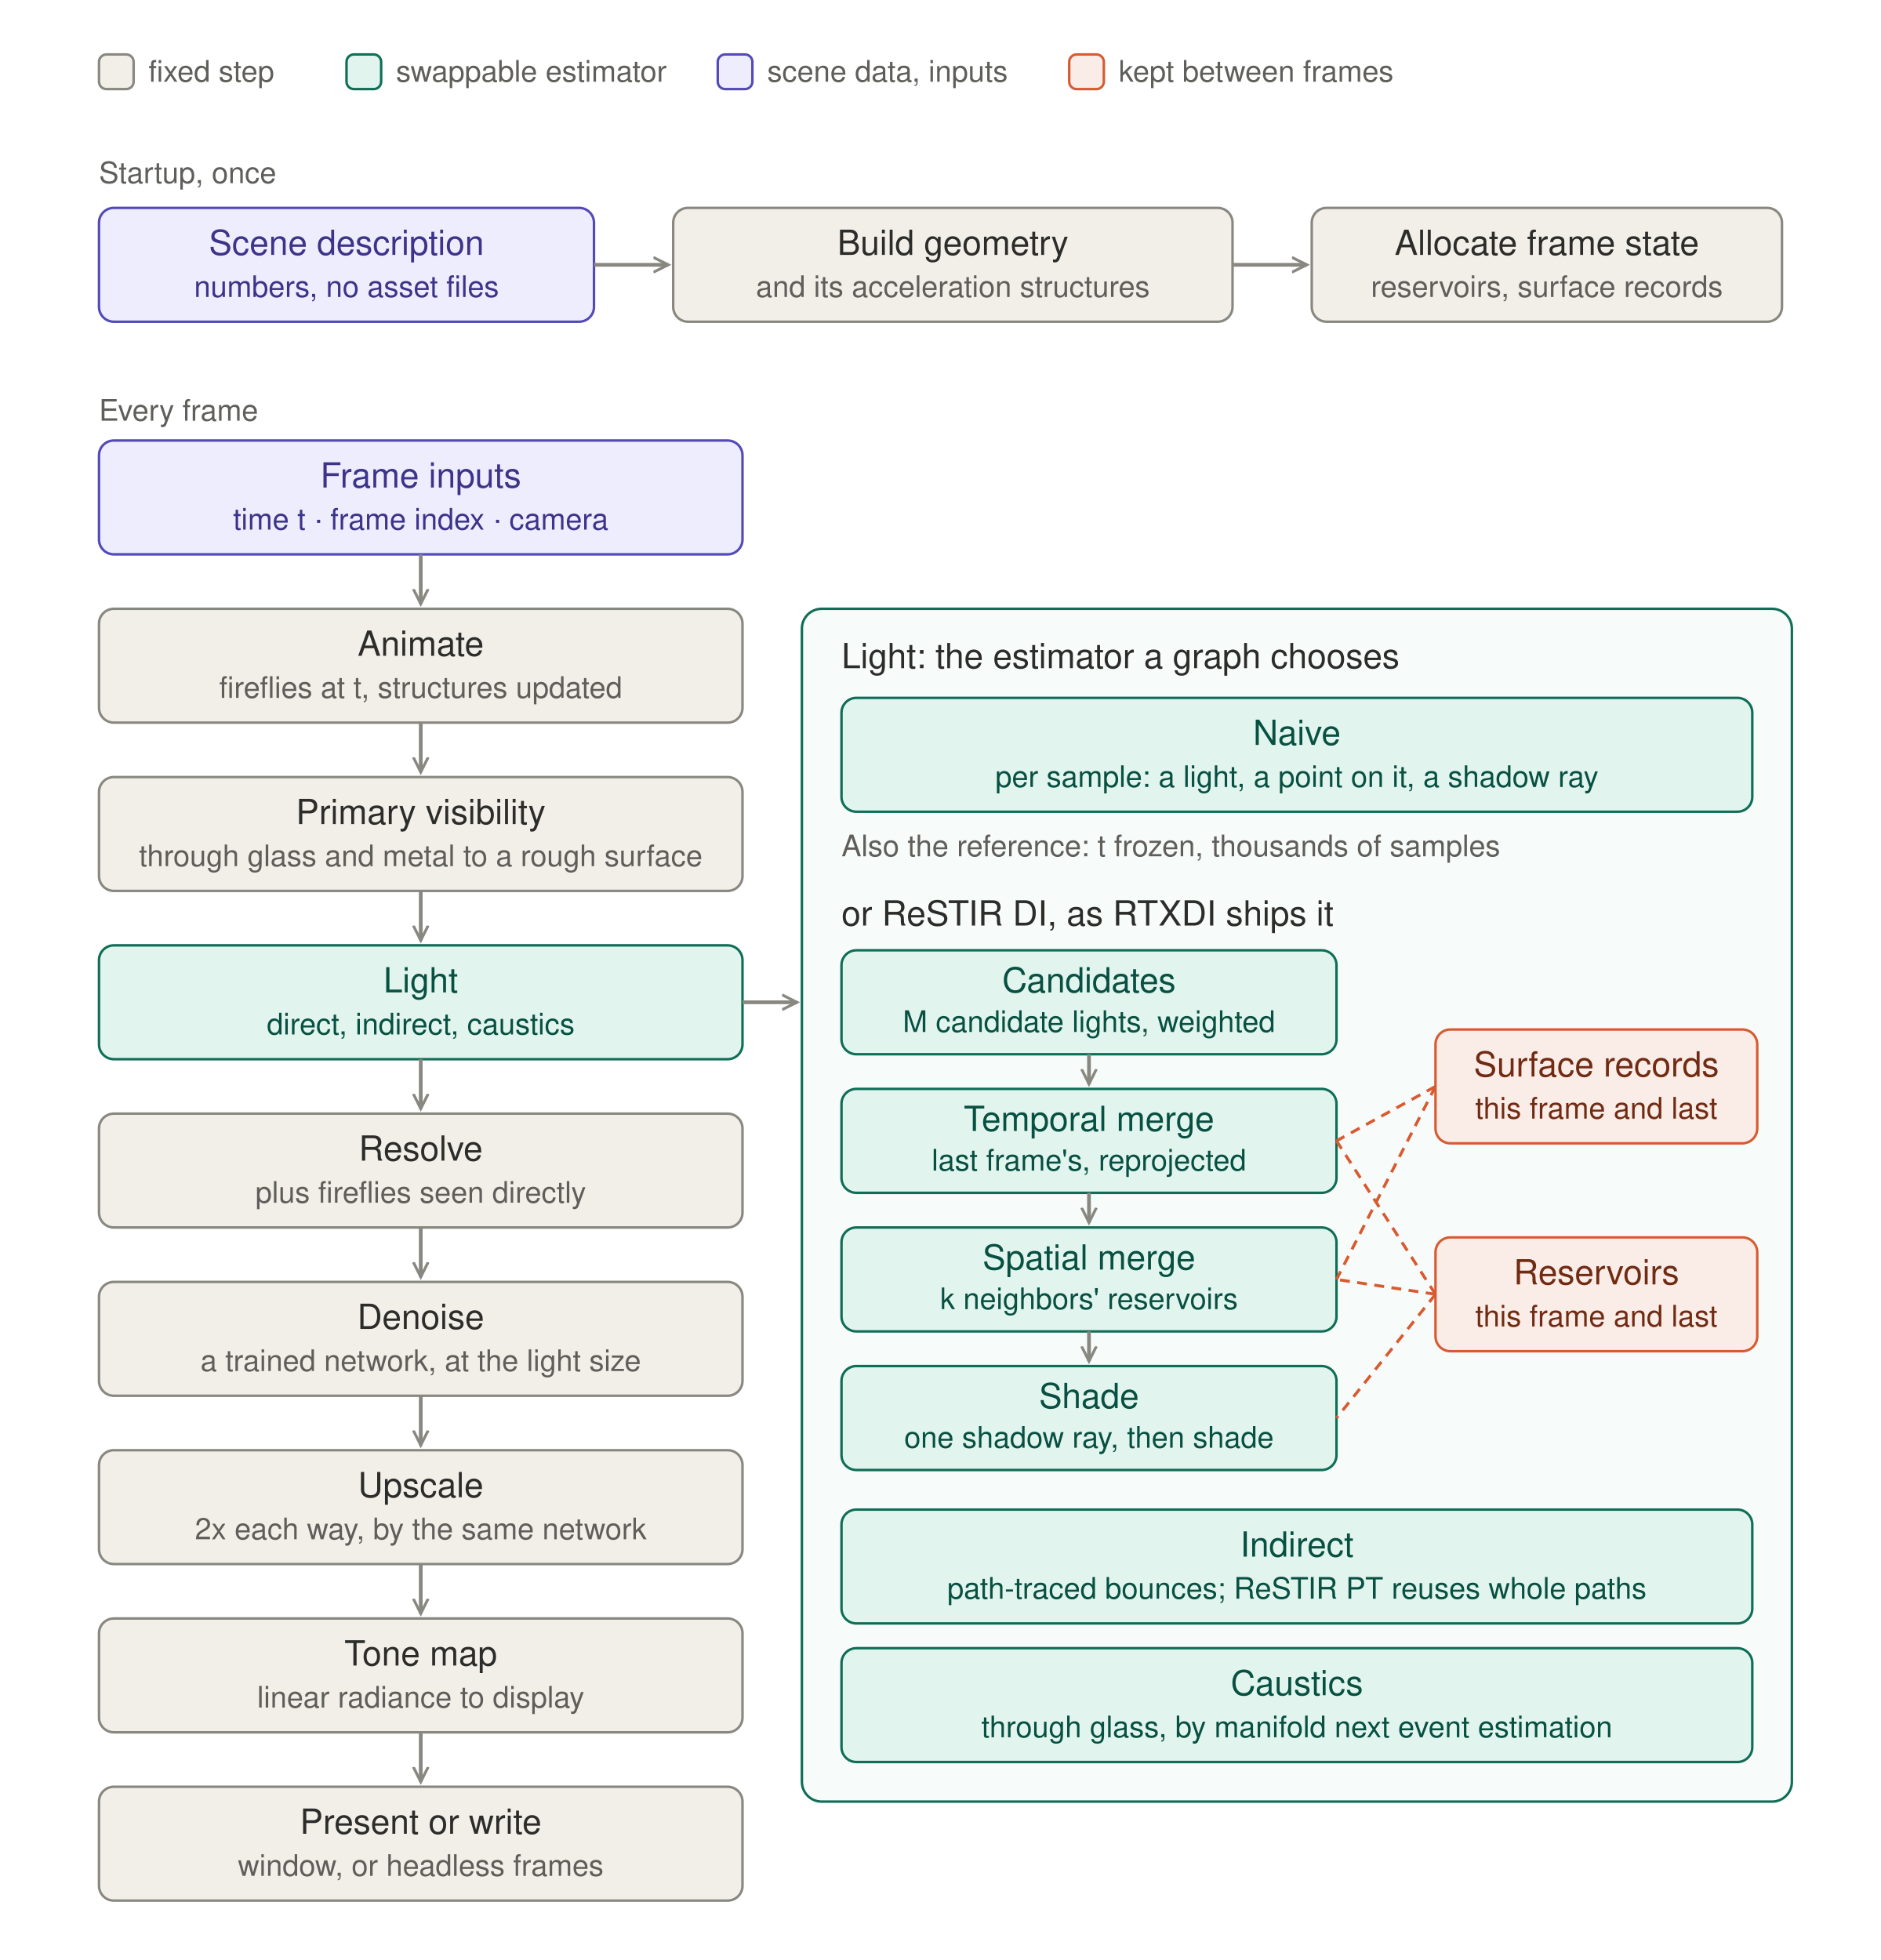
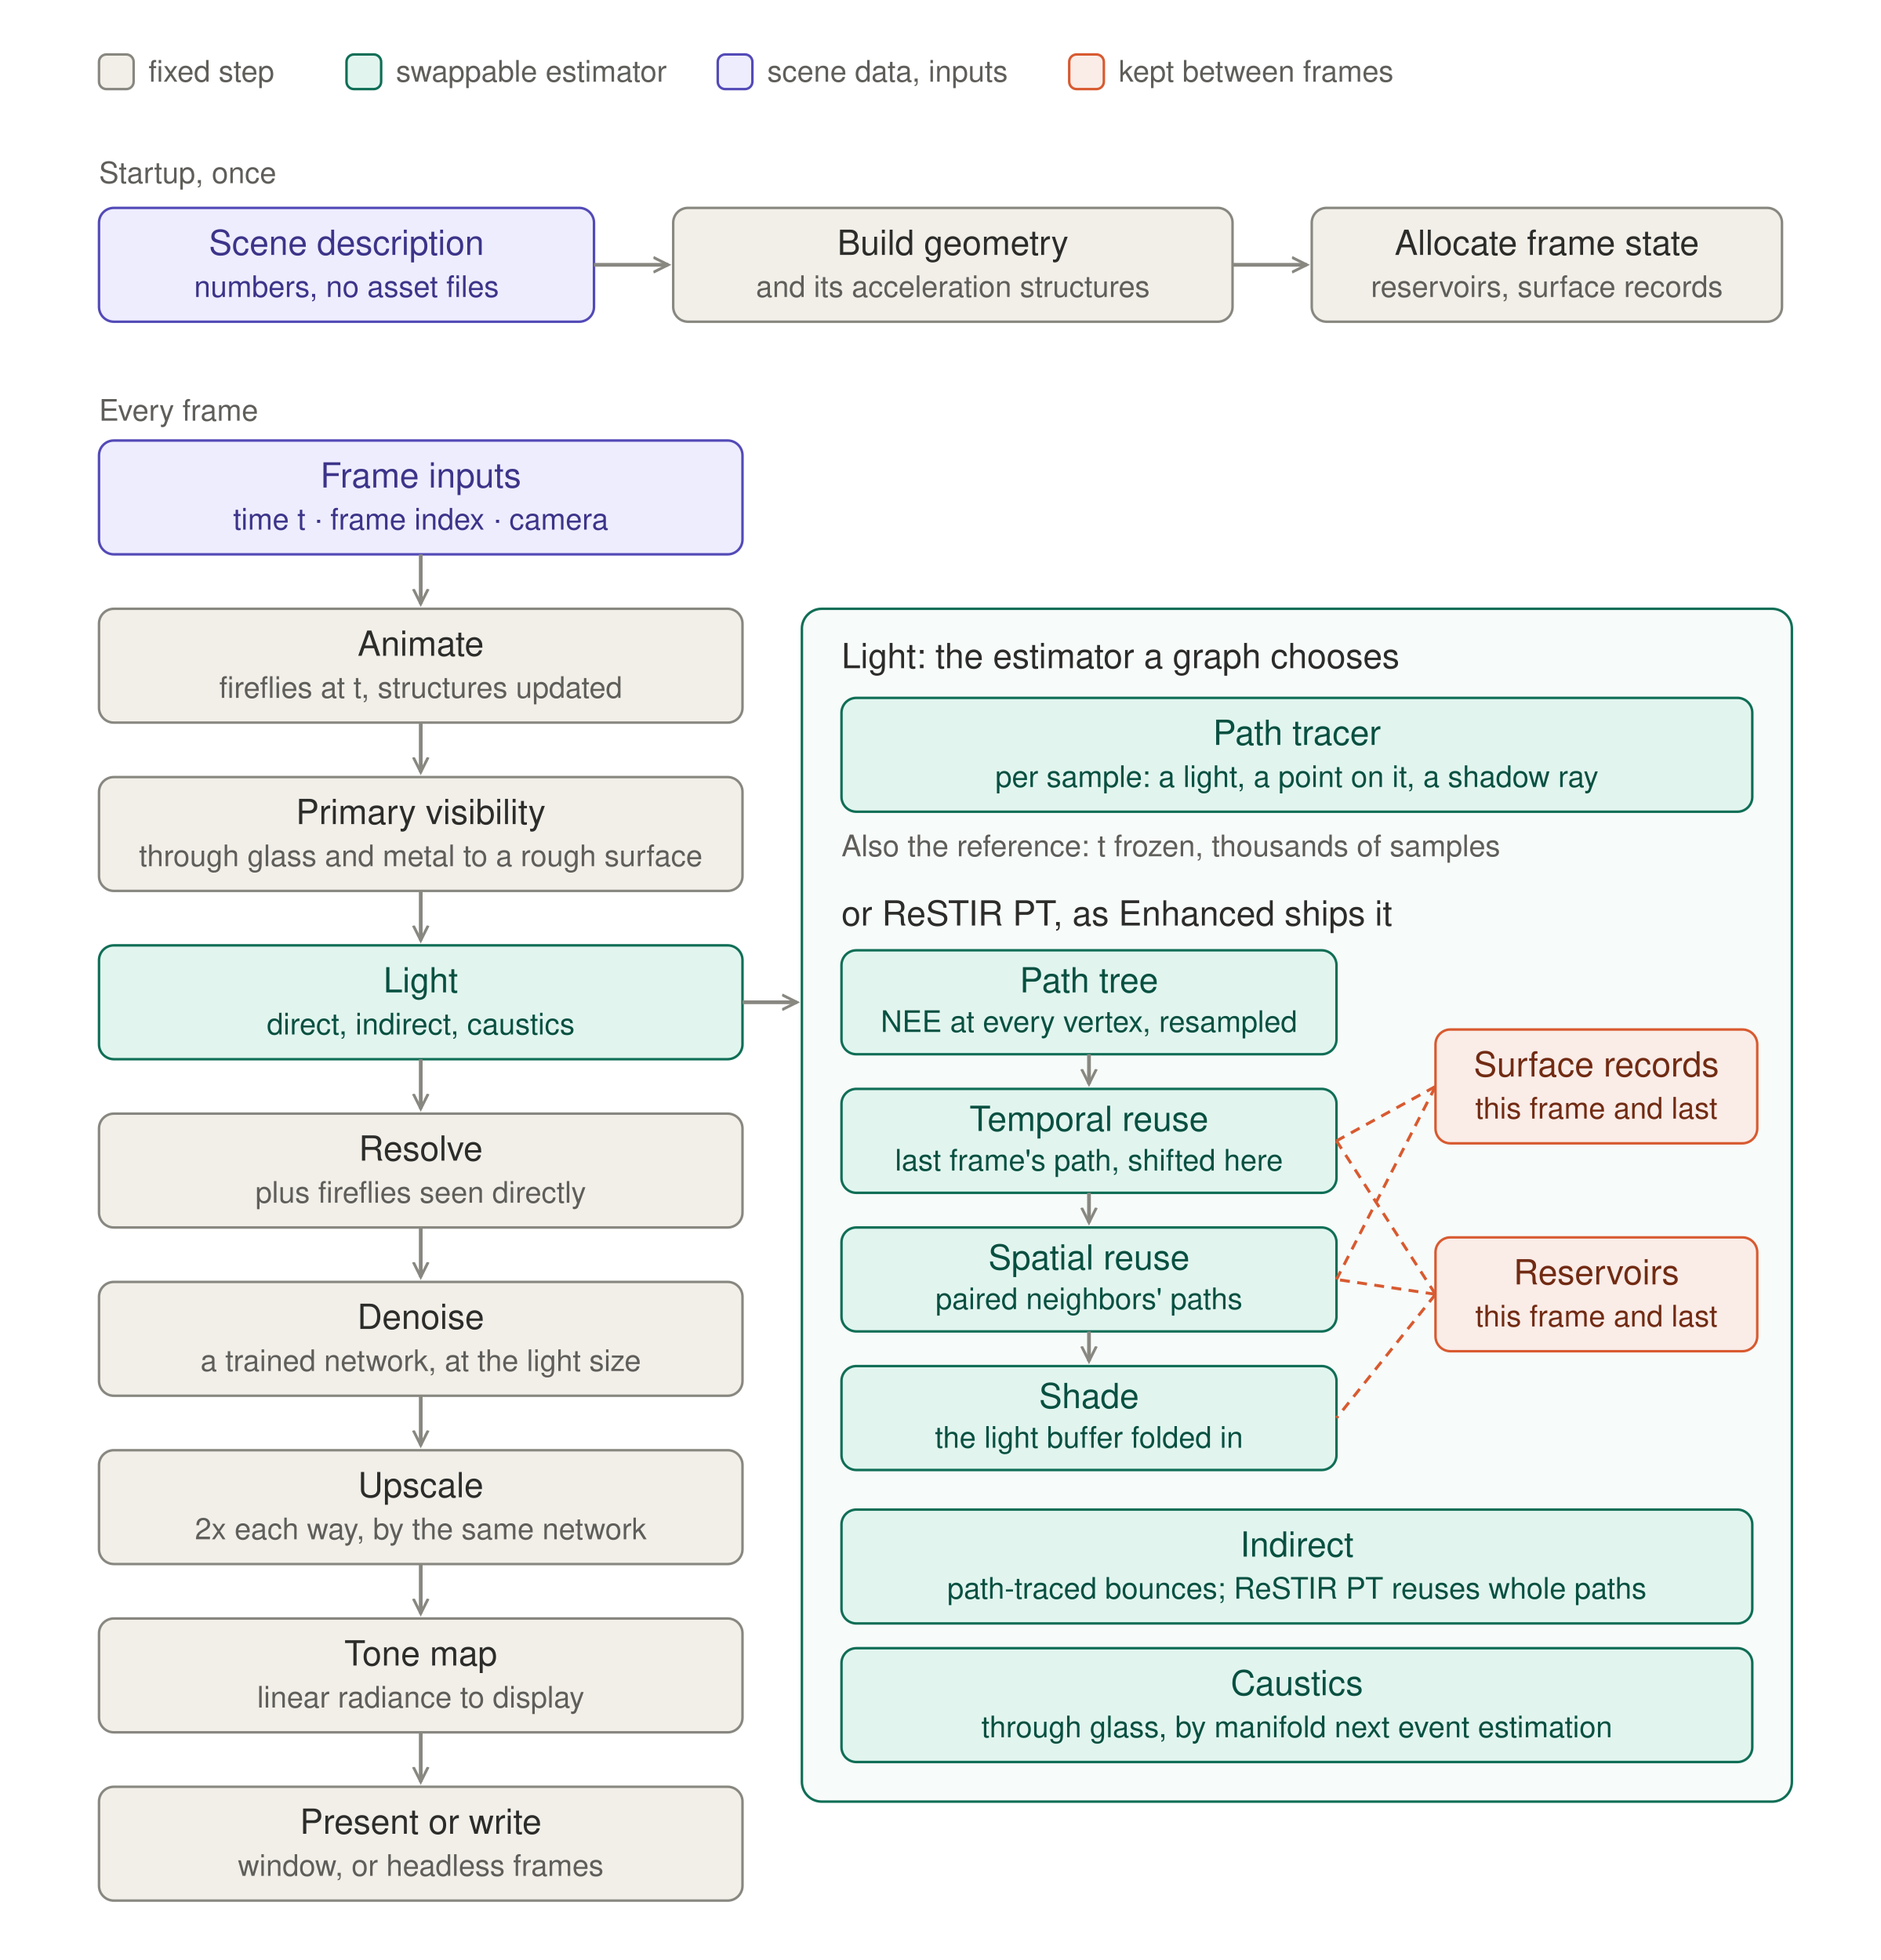
<svg xmlns="http://www.w3.org/2000/svg" width="760" height="792" viewBox="0 0 760 792" role="img">
  <style>
  .bg { fill: #FFFFFF; }
  .th { font: 500 14px -apple-system, BlinkMacSystemFont, "Segoe UI", Helvetica, Arial, sans-serif; fill: #2C2C2A; }
  .ts { font: 400 12px -apple-system, BlinkMacSystemFont, "Segoe UI", Helvetica, Arial, sans-serif; fill: #5F5E5A; }
  rect { stroke-width: 1; }
  .gray rect   { fill: #F1EFE8; stroke: #888780; } .gray text   { fill: #2C2C2A; } .gray .ts   { fill: #5F5E5A; }
  .teal rect   { fill: #E1F5EE; stroke: #0F6E56; } .teal text   { fill: #085041; }
  .purple rect { fill: #EEEDFE; stroke: #534AB7; } .purple text { fill: #3C3489; }
  .coral rect  { fill: #FAECE7; stroke: #D85A30; } .coral text  { fill: #712B13; }
  .panel { fill: #F7FBF9; stroke: #0F6E56; stroke-width: 1; }
  .arr { stroke: #888780; stroke-width: 1.5; fill: none; }
  .state { stroke: #D85A30; stroke-width: 1.2; stroke-dasharray: 4 3; fill: none; }
</style>
  <defs>
    <marker id="a" viewBox="0 0 10 10" refX="8" refY="5" markerWidth="5" markerHeight="5" orient="auto-start-reverse">
      <path d="M 0 1 L 8 5 L 0 9" fill="none" stroke="#888780" stroke-width="1.5" />
    </marker>
  </defs>
  <rect class="bg" x="0" y="0" width="760" height="792" />
  <g class="gray">
    <rect x="40" y="22" width="14" height="14" rx="3" />
  </g>
  <text class="ts" x="60" y="33">fixed step</text>
  <g class="teal">
    <rect x="140" y="22" width="14" height="14" rx="3" />
  </g>
  <text class="ts" x="160" y="33">swappable estimator</text>
  <g class="purple">
    <rect x="290" y="22" width="14" height="14" rx="3" />
  </g>
  <text class="ts" x="310" y="33">scene data, inputs</text>
  <g class="coral">
    <rect x="432" y="22" width="14" height="14" rx="3" />
  </g>
  <text class="ts" x="452" y="33">kept between frames</text>
  <text class="ts" x="40" y="74">Startup, once</text>
  <g class="purple">
    <rect x="40" y="84" width="200" height="46" rx="6" />
    <text class="th" x="140" y="103" text-anchor="middle">Scene description</text>
    <text class="ts" x="140" y="120" text-anchor="middle">numbers, no asset files</text>
  </g>
  <line class="arr" x1="240" y1="107" x2="270" y2="107" marker-end="url(#a)" />
  <g class="gray">
    <rect x="272" y="84" width="226" height="46" rx="6" />
    <text class="th" x="385" y="103" text-anchor="middle">Build geometry</text>
    <text class="ts" x="385" y="120" text-anchor="middle">and its acceleration structures</text>
  </g>
  <line class="arr" x1="498" y1="107" x2="528" y2="107" marker-end="url(#a)" />
  <g class="gray">
    <rect x="530" y="84" width="190" height="46" rx="6" />
    <text class="th" x="625" y="103" text-anchor="middle">Allocate frame state</text>
    <text class="ts" x="625" y="120" text-anchor="middle">reservoirs, surface records</text>
  </g>
  <text class="ts" x="40" y="170">Every frame</text>
  <g class="purple">
    <rect x="40" y="178" width="260" height="46" rx="6" />
    <text class="th" x="170" y="197" text-anchor="middle">Frame inputs</text>
    <text class="ts" x="170" y="214" text-anchor="middle">time t · frame index · camera</text>
  </g>
  <line class="arr" x1="170" y1="224" x2="170" y2="244" marker-end="url(#a)" />
  <g class="gray">
    <rect x="40" y="246" width="260" height="46" rx="6" />
    <text class="th" x="170" y="265" text-anchor="middle">Animate</text>
    <text class="ts" x="170" y="282" text-anchor="middle">fireflies at t, structures updated</text>
  </g>
  <line class="arr" x1="170" y1="292" x2="170" y2="312" marker-end="url(#a)" />
  <g class="gray">
    <rect x="40" y="314" width="260" height="46" rx="6" />
    <text class="th" x="170" y="333" text-anchor="middle">Primary visibility</text>
    <text class="ts" x="170" y="350" text-anchor="middle">through glass and metal to a rough surface</text>
  </g>
  <line class="arr" x1="170" y1="360" x2="170" y2="380" marker-end="url(#a)" />
  <g class="teal">
    <rect x="40" y="382" width="260" height="46" rx="6" />
    <text class="th" x="170" y="401" text-anchor="middle">Light</text>
    <text class="ts" x="170" y="418" text-anchor="middle">direct, indirect, caustics</text>
  </g>
  <line class="arr" x1="300" y1="405" x2="322" y2="405" marker-end="url(#a)" />
  <line class="arr" x1="170" y1="428" x2="170" y2="448" marker-end="url(#a)" />
  <g class="gray">
    <rect x="40" y="450" width="260" height="46" rx="6" />
    <text class="th" x="170" y="469" text-anchor="middle">Resolve</text>
    <text class="ts" x="170" y="486" text-anchor="middle">plus fireflies seen directly</text>
  </g>
  <line class="arr" x1="170" y1="496" x2="170" y2="516" marker-end="url(#a)" />
  <g class="gray">
    <rect x="40" y="518" width="260" height="46" rx="6" />
    <text class="th" x="170" y="537" text-anchor="middle">Denoise</text>
    <text class="ts" x="170" y="554" text-anchor="middle">a trained network, at the light size</text>
  </g>
  <line class="arr" x1="170" y1="564" x2="170" y2="584" marker-end="url(#a)" />
  <g class="gray">
    <rect x="40" y="586" width="260" height="46" rx="6" />
    <text class="th" x="170" y="605" text-anchor="middle">Upscale</text>
    <text class="ts" x="170" y="622" text-anchor="middle">2x each way, by the same network</text>
  </g>
  <line class="arr" x1="170" y1="632" x2="170" y2="652" marker-end="url(#a)" />
  <g class="gray">
    <rect x="40" y="654" width="260" height="46" rx="6" />
    <text class="th" x="170" y="673" text-anchor="middle">Tone map</text>
    <text class="ts" x="170" y="690" text-anchor="middle">linear radiance to display</text>
  </g>
  <line class="arr" x1="170" y1="700" x2="170" y2="720" marker-end="url(#a)" />
  <g class="gray">
    <rect x="40" y="722" width="260" height="46" rx="6" />
    <text class="th" x="170" y="741" text-anchor="middle">Present or write</text>
    <text class="ts" x="170" y="758" text-anchor="middle">window, or headless frames</text>
  </g>
  <rect class="panel" x="324" y="246" width="400" height="482" rx="8" />
  <text class="th" x="340" y="270">Light: the estimator a graph chooses</text>
  <g class="teal">
    <rect x="340" y="282" width="368" height="46" rx="6" />
-     <text class="th" x="524" y="301" text-anchor="middle">Naive</text>
+     <text class="th" x="524" y="301" text-anchor="middle">Path tracer</text>
    <text class="ts" x="524" y="318" text-anchor="middle">per sample: a light, a point on it, a shadow ray</text>
  </g>
  <text class="ts" x="340" y="346">Also the reference: t frozen, thousands of samples</text>
-   <text class="th" x="340" y="374">or ReSTIR DI, as RTXDI ships it</text>
+   <text class="th" x="340" y="374">or ReSTIR PT, as Enhanced ships it</text>
  <g class="teal">
    <rect x="340" y="384" width="200" height="42" rx="6" />
-     <text class="th" x="440" y="401" text-anchor="middle">Candidates</text>
-     <text class="ts" x="440" y="417" text-anchor="middle">M candidate lights, weighted</text>
+     <text class="th" x="440" y="401" text-anchor="middle">Path tree</text>
+     <text class="ts" x="440" y="417" text-anchor="middle">NEE at every vertex, resampled</text>
  </g>
  <line class="arr" x1="440" y1="426" x2="440" y2="438" marker-end="url(#a)" />
  <g class="teal">
    <rect x="340" y="440" width="200" height="42" rx="6" />
-     <text class="th" x="440" y="457" text-anchor="middle">Temporal merge</text>
-     <text class="ts" x="440" y="473" text-anchor="middle">last frame's, reprojected</text>
+     <text class="th" x="440" y="457" text-anchor="middle">Temporal reuse</text>
+     <text class="ts" x="440" y="473" text-anchor="middle">last frame's path, shifted here</text>
  </g>
  <line class="arr" x1="440" y1="482" x2="440" y2="494" marker-end="url(#a)" />
  <g class="teal">
    <rect x="340" y="496" width="200" height="42" rx="6" />
-     <text class="th" x="440" y="513" text-anchor="middle">Spatial merge</text>
-     <text class="ts" x="440" y="529" text-anchor="middle">k neighbors' reservoirs</text>
+     <text class="th" x="440" y="513" text-anchor="middle">Spatial reuse</text>
+     <text class="ts" x="440" y="529" text-anchor="middle">paired neighbors' paths</text>
  </g>
  <line class="arr" x1="440" y1="538" x2="440" y2="550" marker-end="url(#a)" />
  <g class="teal">
    <rect x="340" y="552" width="200" height="42" rx="6" />
    <text class="th" x="440" y="569" text-anchor="middle">Shade</text>
-     <text class="ts" x="440" y="585" text-anchor="middle">one shadow ray, then shade</text>
+     <text class="ts" x="440" y="585" text-anchor="middle">the light buffer folded in</text>
  </g>
  <g class="teal">
    <rect x="340" y="610" width="368" height="46" rx="6" />
    <text class="th" x="524" y="629" text-anchor="middle">Indirect</text>
    <text class="ts" x="524" y="646" text-anchor="middle">path-traced bounces; ReSTIR PT reuses whole paths</text>
  </g>
  <g class="teal">
    <rect x="340" y="666" width="368" height="46" rx="6" />
    <text class="th" x="524" y="685" text-anchor="middle">Caustics</text>
    <text class="ts" x="524" y="702" text-anchor="middle">through glass, by manifold next event estimation</text>
  </g>
  <line class="state" x1="580" y1="439" x2="540" y2="461" />
  <line class="state" x1="580" y1="439" x2="540" y2="517" />
  <line class="state" x1="580" y1="523" x2="540" y2="461" />
  <line class="state" x1="580" y1="523" x2="540" y2="517" />
  <line class="state" x1="580" y1="523" x2="540" y2="573" />
  <g class="coral">
    <rect x="580" y="416" width="130" height="46" rx="6" />
    <text class="th" x="645" y="435" text-anchor="middle">Surface records</text>
    <text class="ts" x="645" y="452" text-anchor="middle">this frame and last</text>
  </g>
  <g class="coral">
    <rect x="580" y="500" width="130" height="46" rx="6" />
    <text class="th" x="645" y="519" text-anchor="middle">Reservoirs</text>
    <text class="ts" x="645" y="536" text-anchor="middle">this frame and last</text>
  </g>
</svg>
